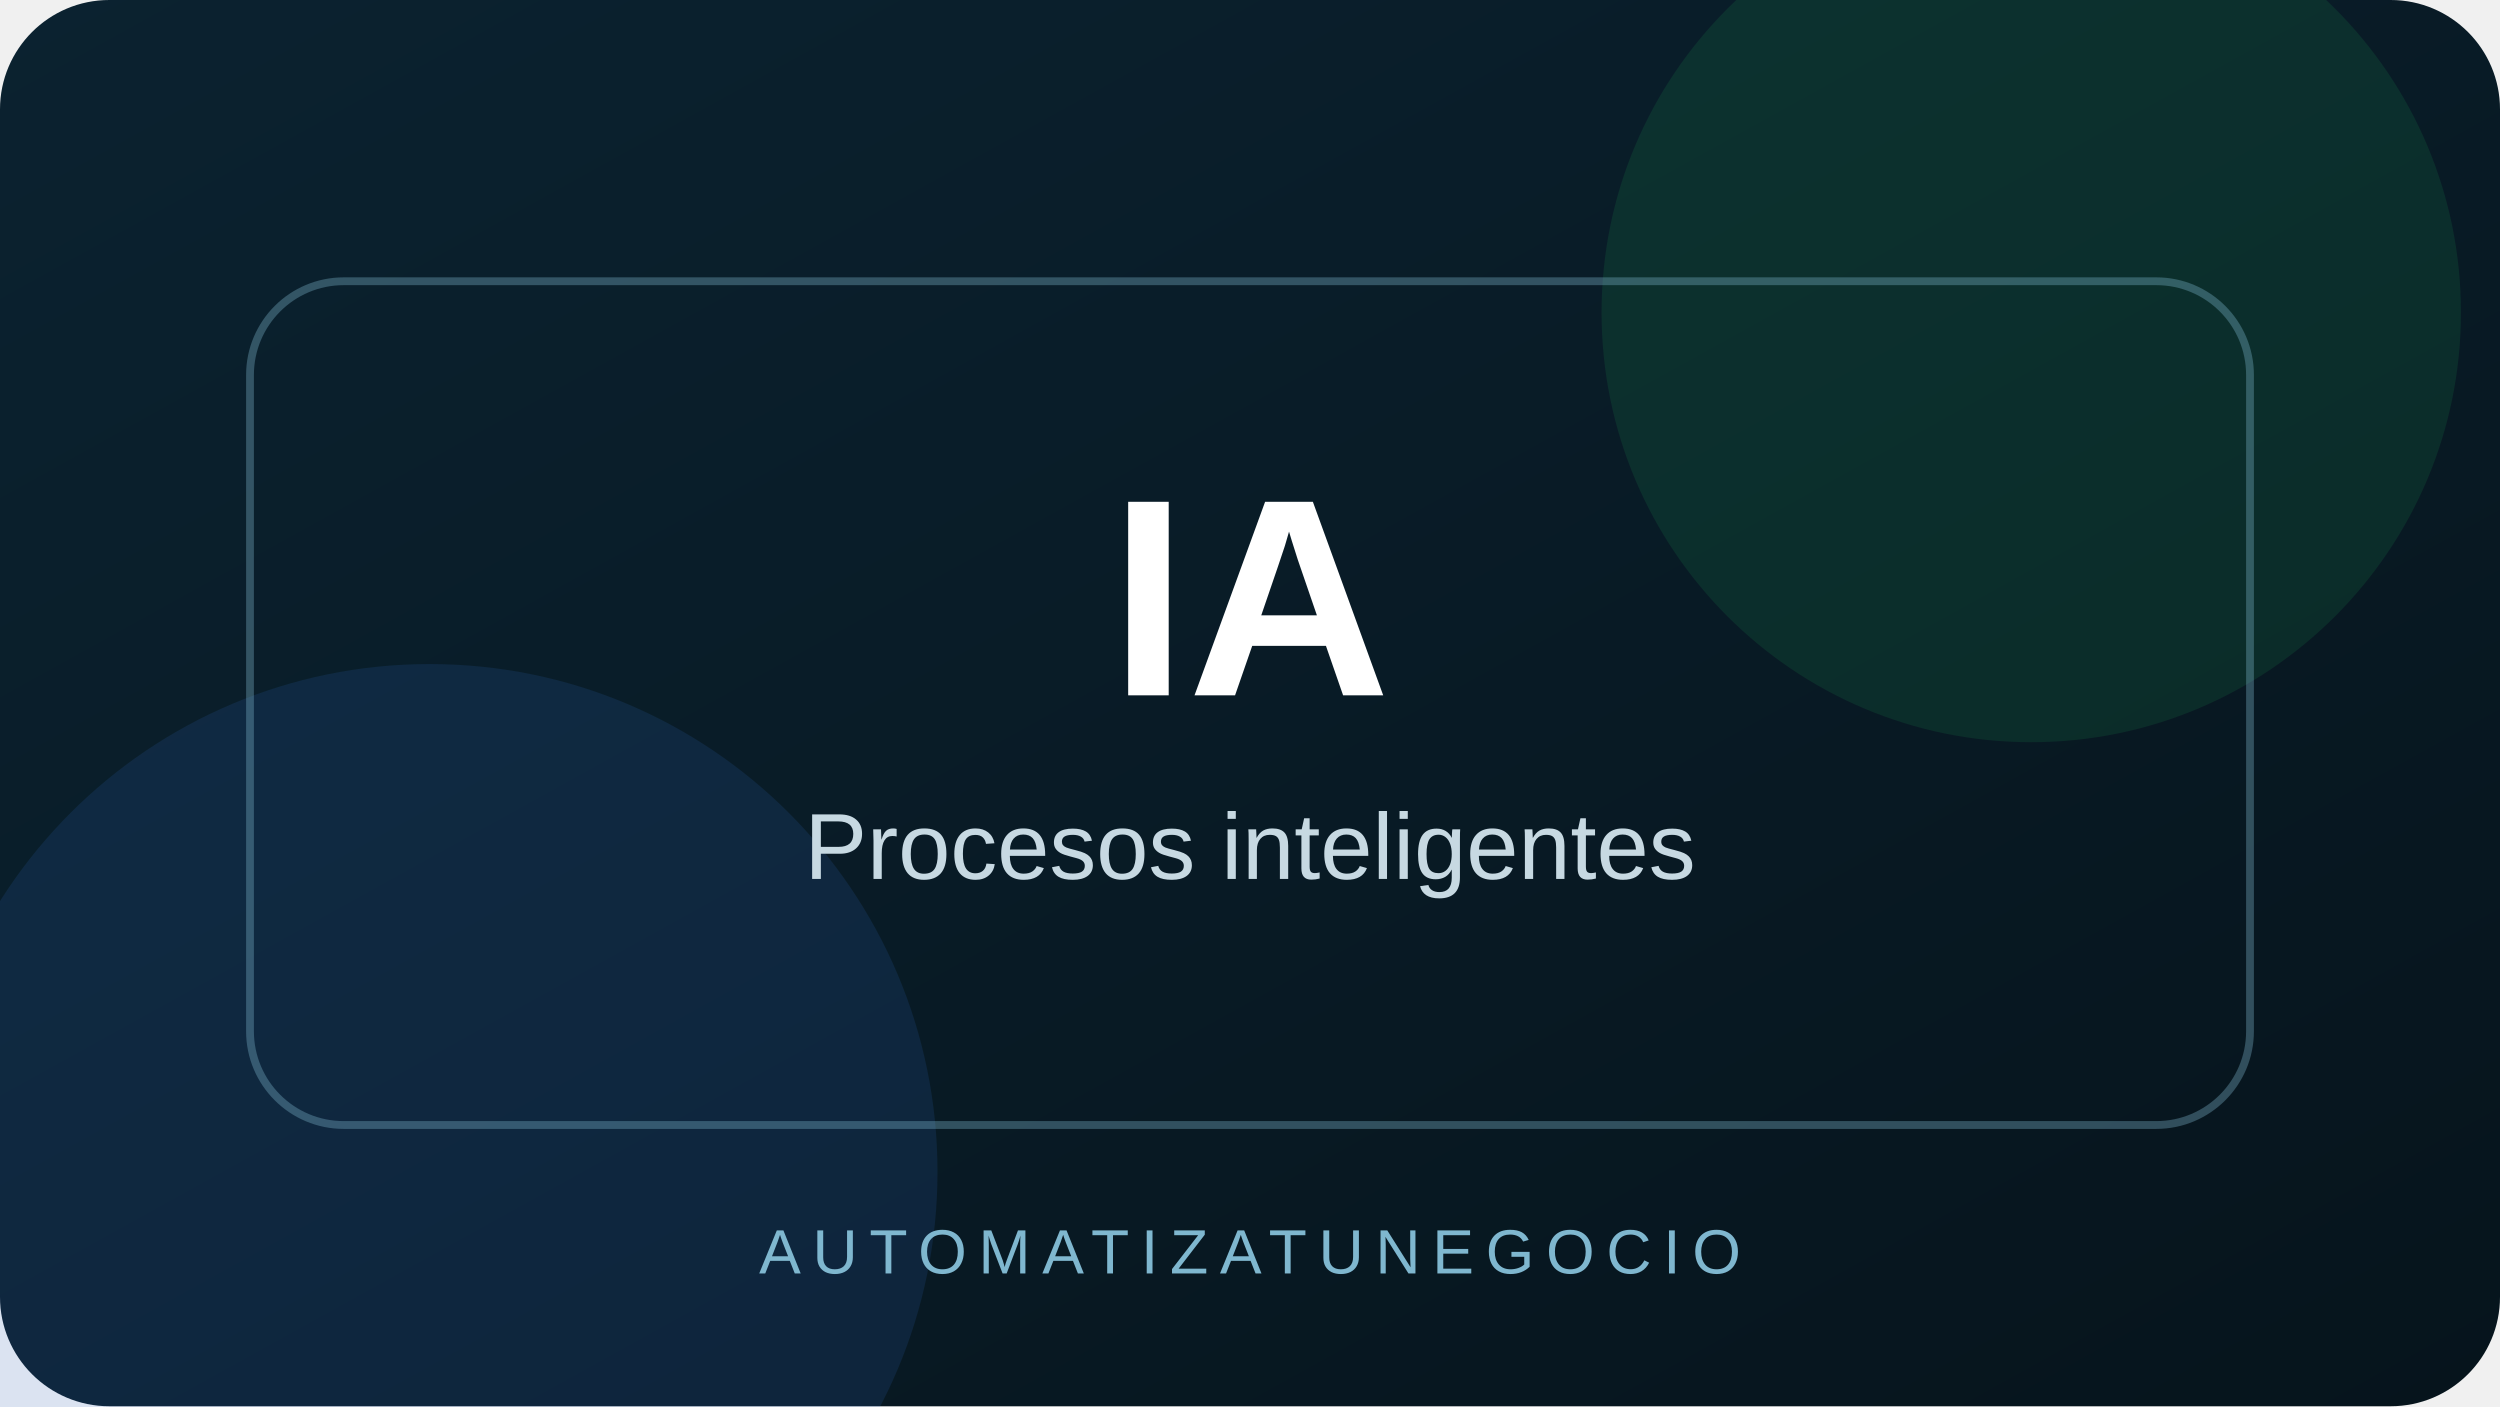
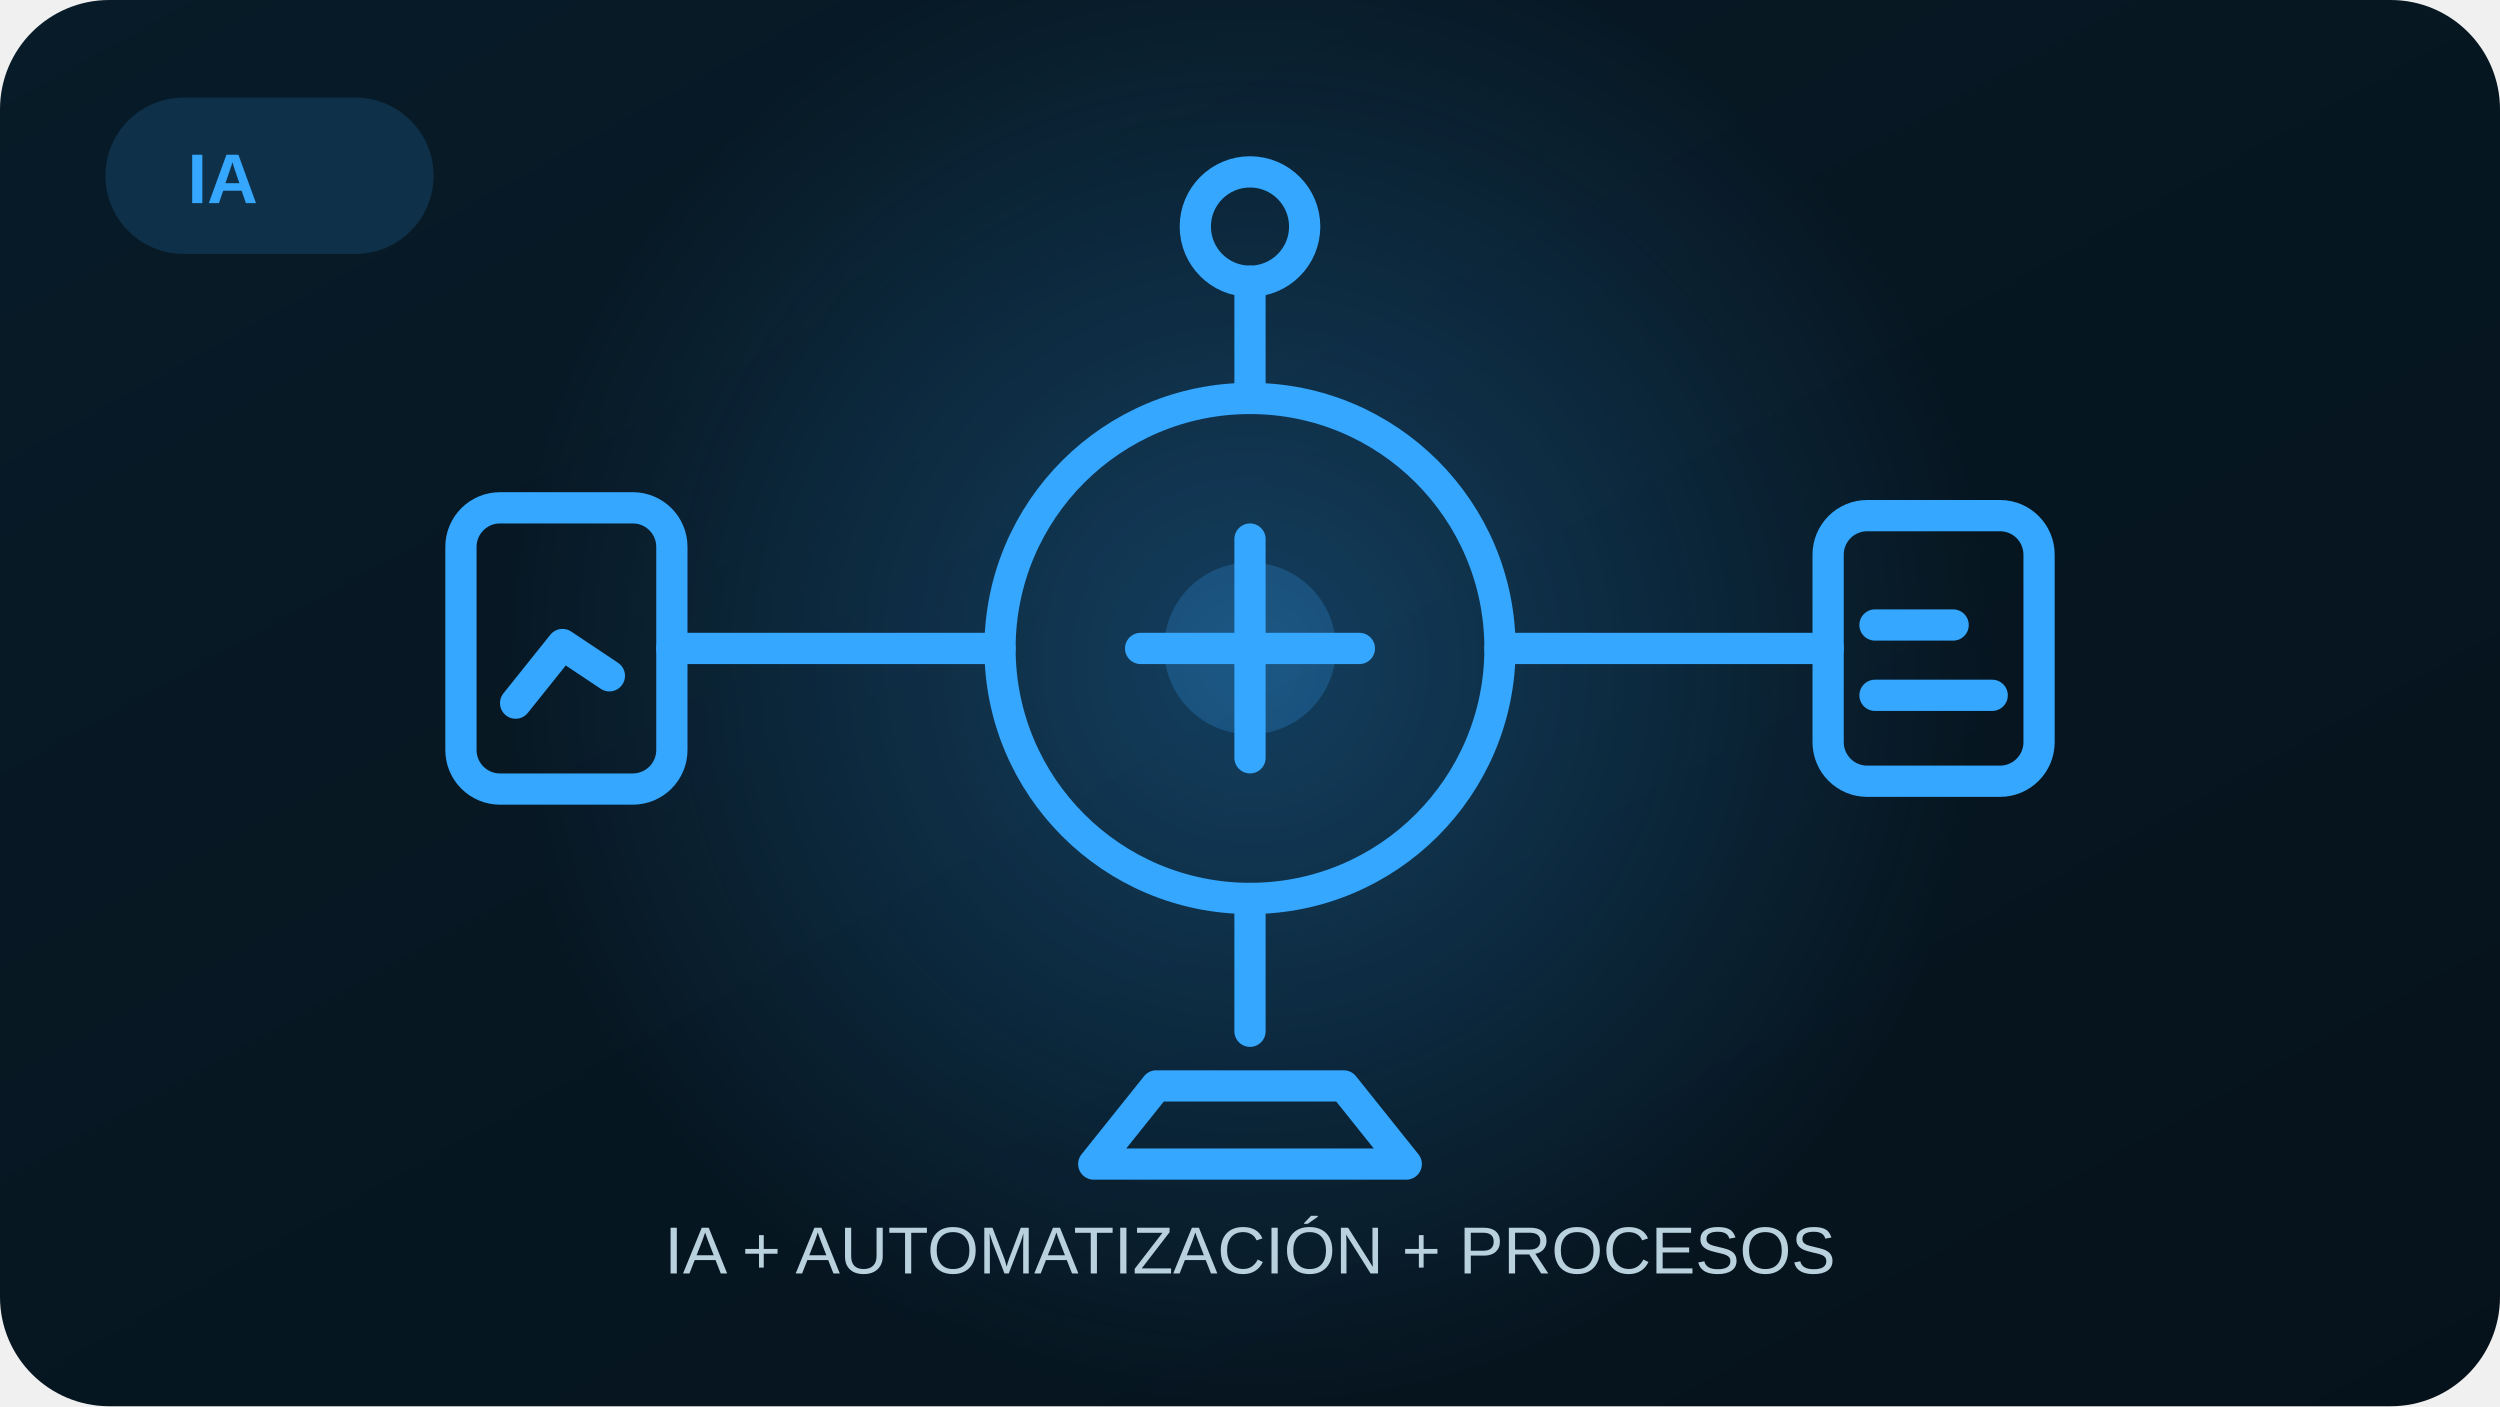
<svg xmlns="http://www.w3.org/2000/svg" viewBox="0 0 640 360" role="img" aria-labelledby="t d">
  <defs>
-     <linearGradient id="g" x1="0" x2="1" y1="0" y2="1">
-       <stop stop-color="#0b2230" />
-       <stop offset="1" stop-color="#06141c" />
+     <linearGradient id="bg" x1="0" y1="0" x2="1" y2="1">
+       <stop stop-color="#071b28" />
+       <stop offset="1" stop-color="#06121b" />
    </linearGradient>
+     <radialGradient id="glow">
+       <stop stop-color="#35a7ff" stop-opacity=".28" />
+       <stop offset="1" stop-color="#35a7ff" stop-opacity="0" />
+     </radialGradient>
+     <filter id="shadow">
+       <feGaussianBlur stdDeviation="10" />
+     </filter>
  </defs>
-   <rect width="640" height="360" rx="28" fill="url(#g)" />
-   <circle cx="520" cy="80" r="110" fill="#22c55e" opacity=".12" />
-   <circle cx="110" cy="300" r="130" fill="#3b82f6" opacity=".12" />
-   <rect x="64" y="72" width="512" height="216" rx="24" fill="none" stroke="#7fb7cf" stroke-opacity=".35" stroke-width="2" />
-   <text x="320" y="178" text-anchor="middle" fill="#fff" font-family="Arial,sans-serif" font-size="72" font-weight="800">IA</text>
-   <text x="320" y="225" text-anchor="middle" fill="#c7d9e2" font-family="Arial,sans-serif" font-size="24">Procesos inteligentes</text>
-   <text x="320" y="326" text-anchor="middle" fill="#7fb7cf" font-family="Arial,sans-serif" font-size="16" letter-spacing="3">AUTOMATIZATUNEGOCIO</text>
+   <rect width="640" height="360" rx="28" fill="url(#bg)" />
+   <circle cx="320" cy="170" r="190" fill="url(#glow)" />
+   <g fill="none" stroke="#35a7ff" stroke-width="8" stroke-linecap="round" stroke-linejoin="round">
+     <circle cx="320" cy="166" r="64" />
+     <path d="M292 166h56M320 138v56" />
+     <circle cx="320" cy="166" r="18" fill="#35a7ff" opacity=".22" />
+     <path d="M256 166H172M384 166h84M320 102V72M320 230v34" />
+     <rect x="118" y="130" width="54" height="72" rx="10" />
+     <path d="M132 180l12-15 12 8" />
+     <rect x="468" y="132" width="54" height="68" rx="10" />
+     <path d="M480 178h30M480 160h20" />
+     <circle cx="320" cy="58" r="14" />
+     <path d="M296 278h48l16 20h-80z" />
+   </g>
+   <rect x="28" y="26" width="82" height="38" rx="19" fill="#35a7ff" opacity=".16" stroke="#35a7ff" stroke-width="2" />
+   <text x="48" y="52" fill="#35a7ff" font-family="Arial,sans-serif" font-size="18" font-weight="800">IA</text>
+   <text x="320" y="326" text-anchor="middle" fill="#b9d1dd" font-family="Arial,sans-serif" font-size="17">IA + AUTOMATIZACIÓN + PROCESOS</text>
</svg>
